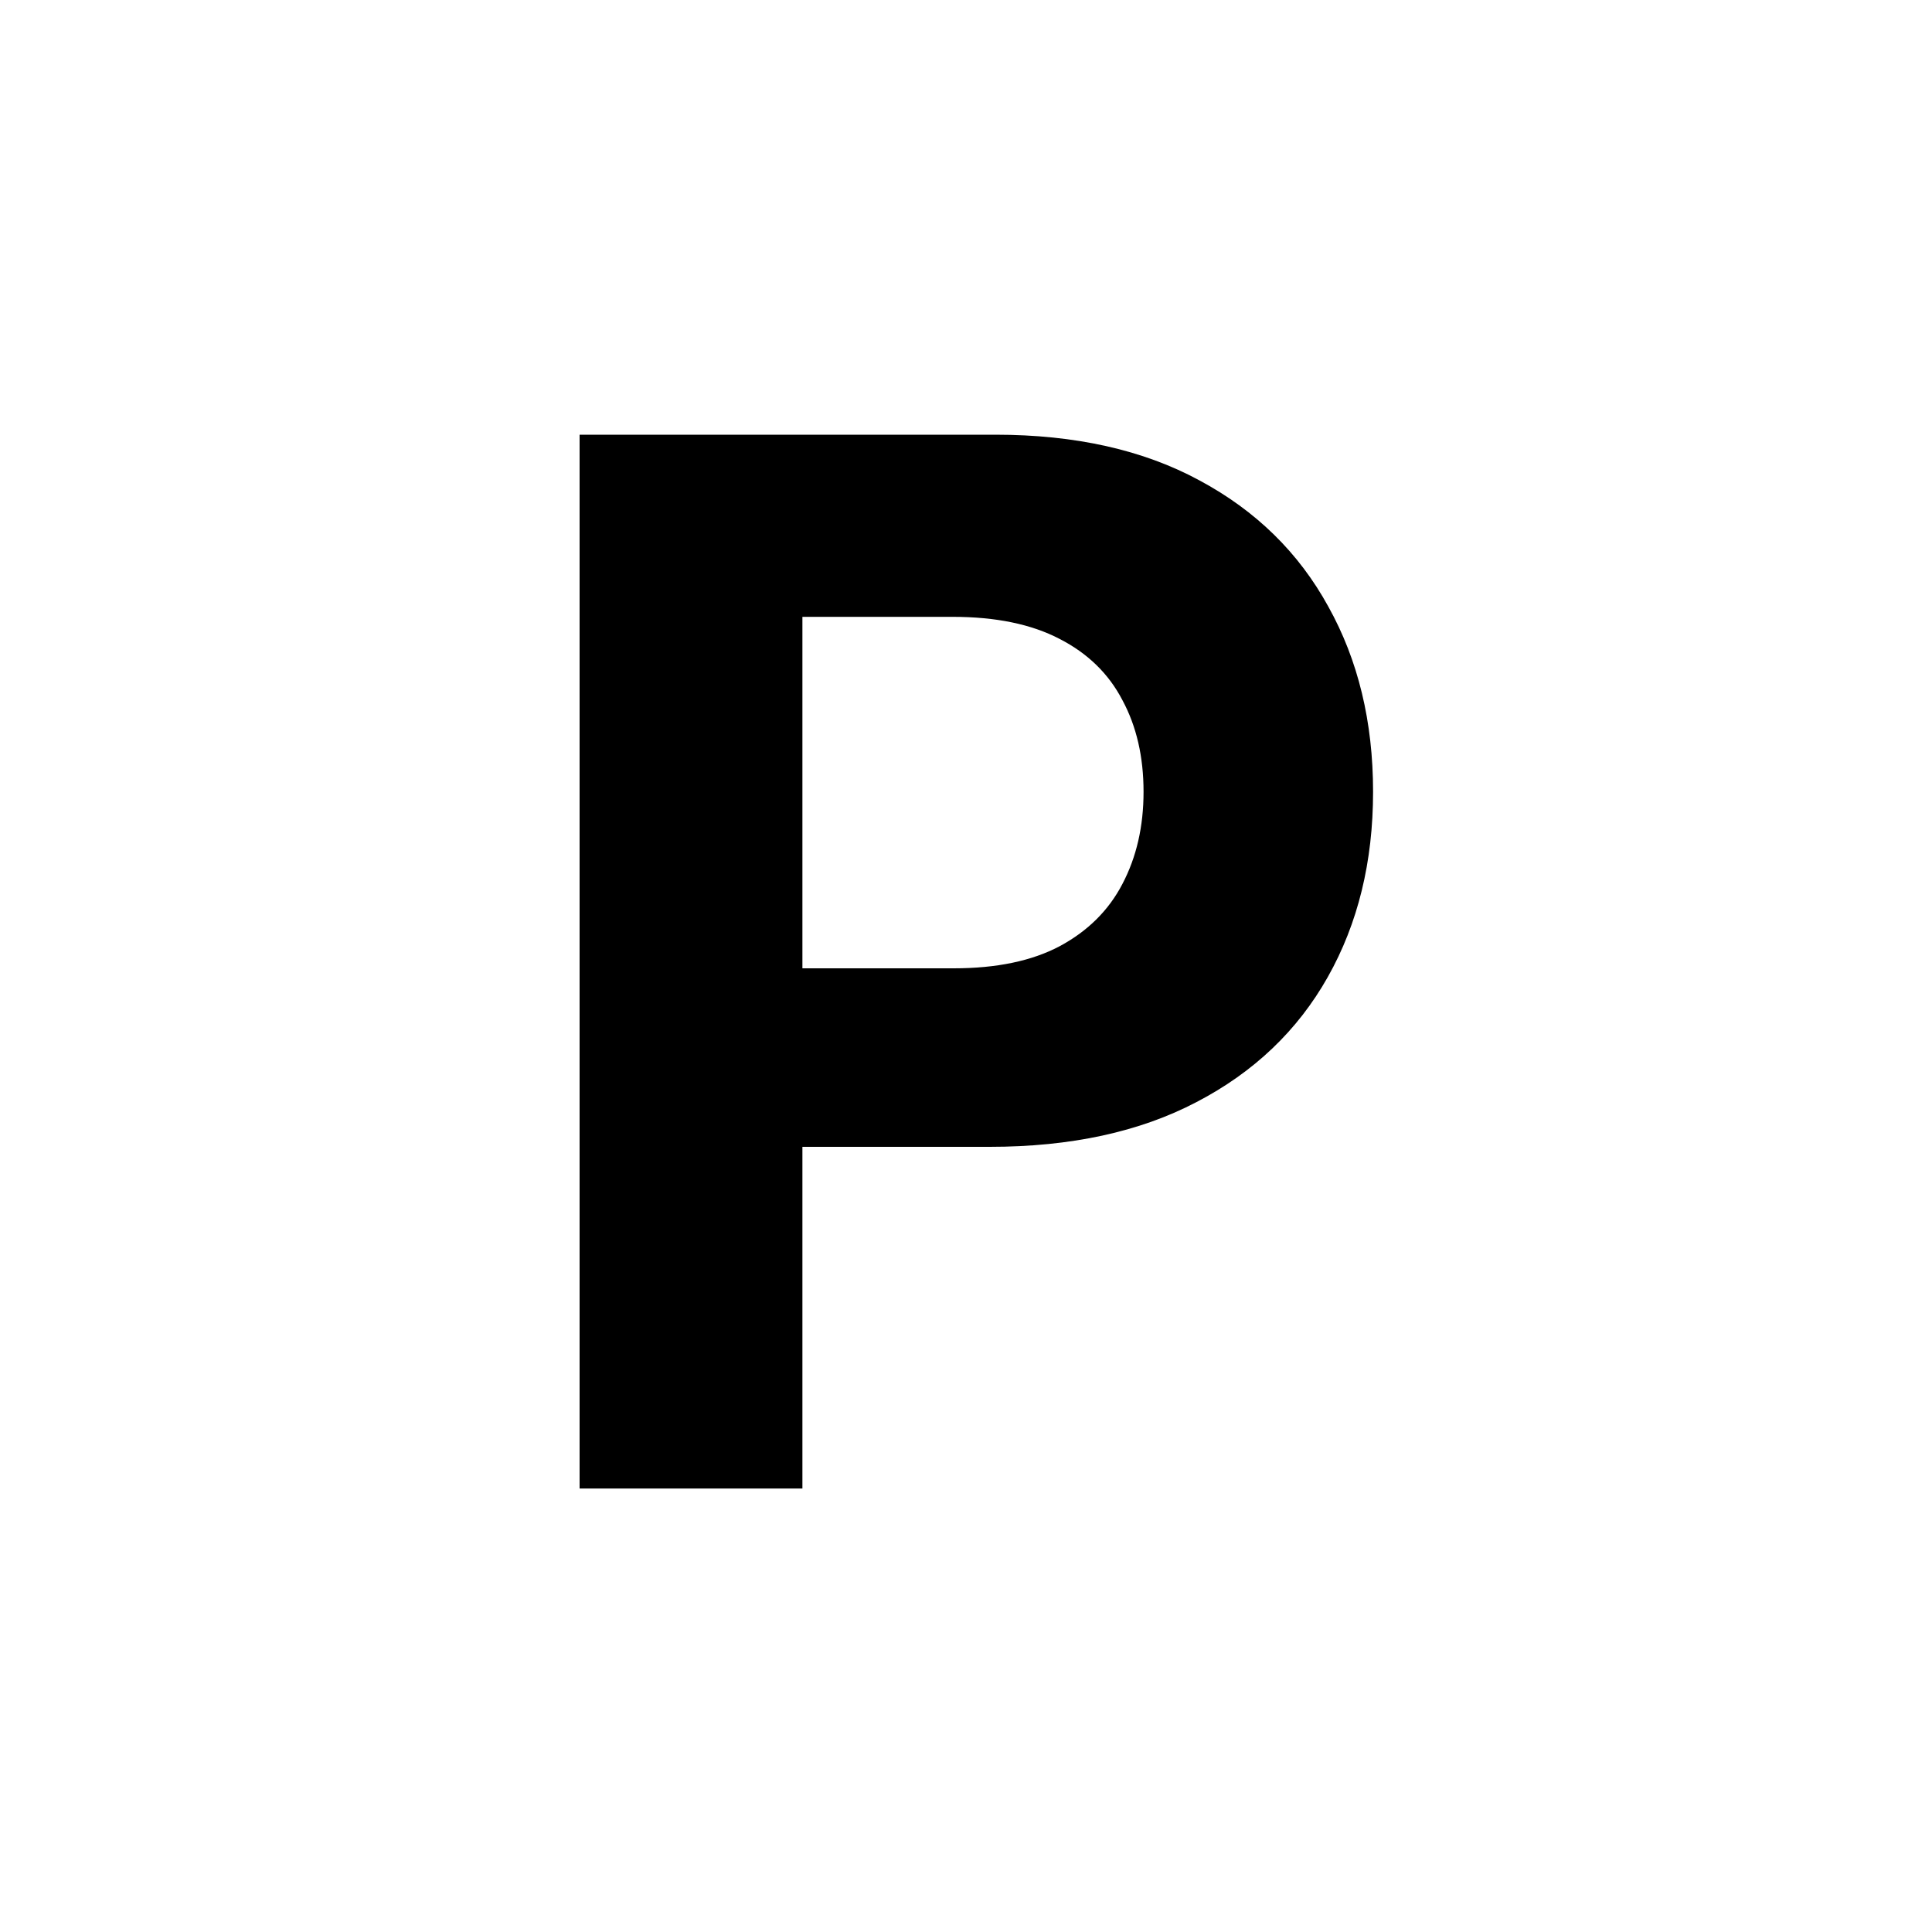
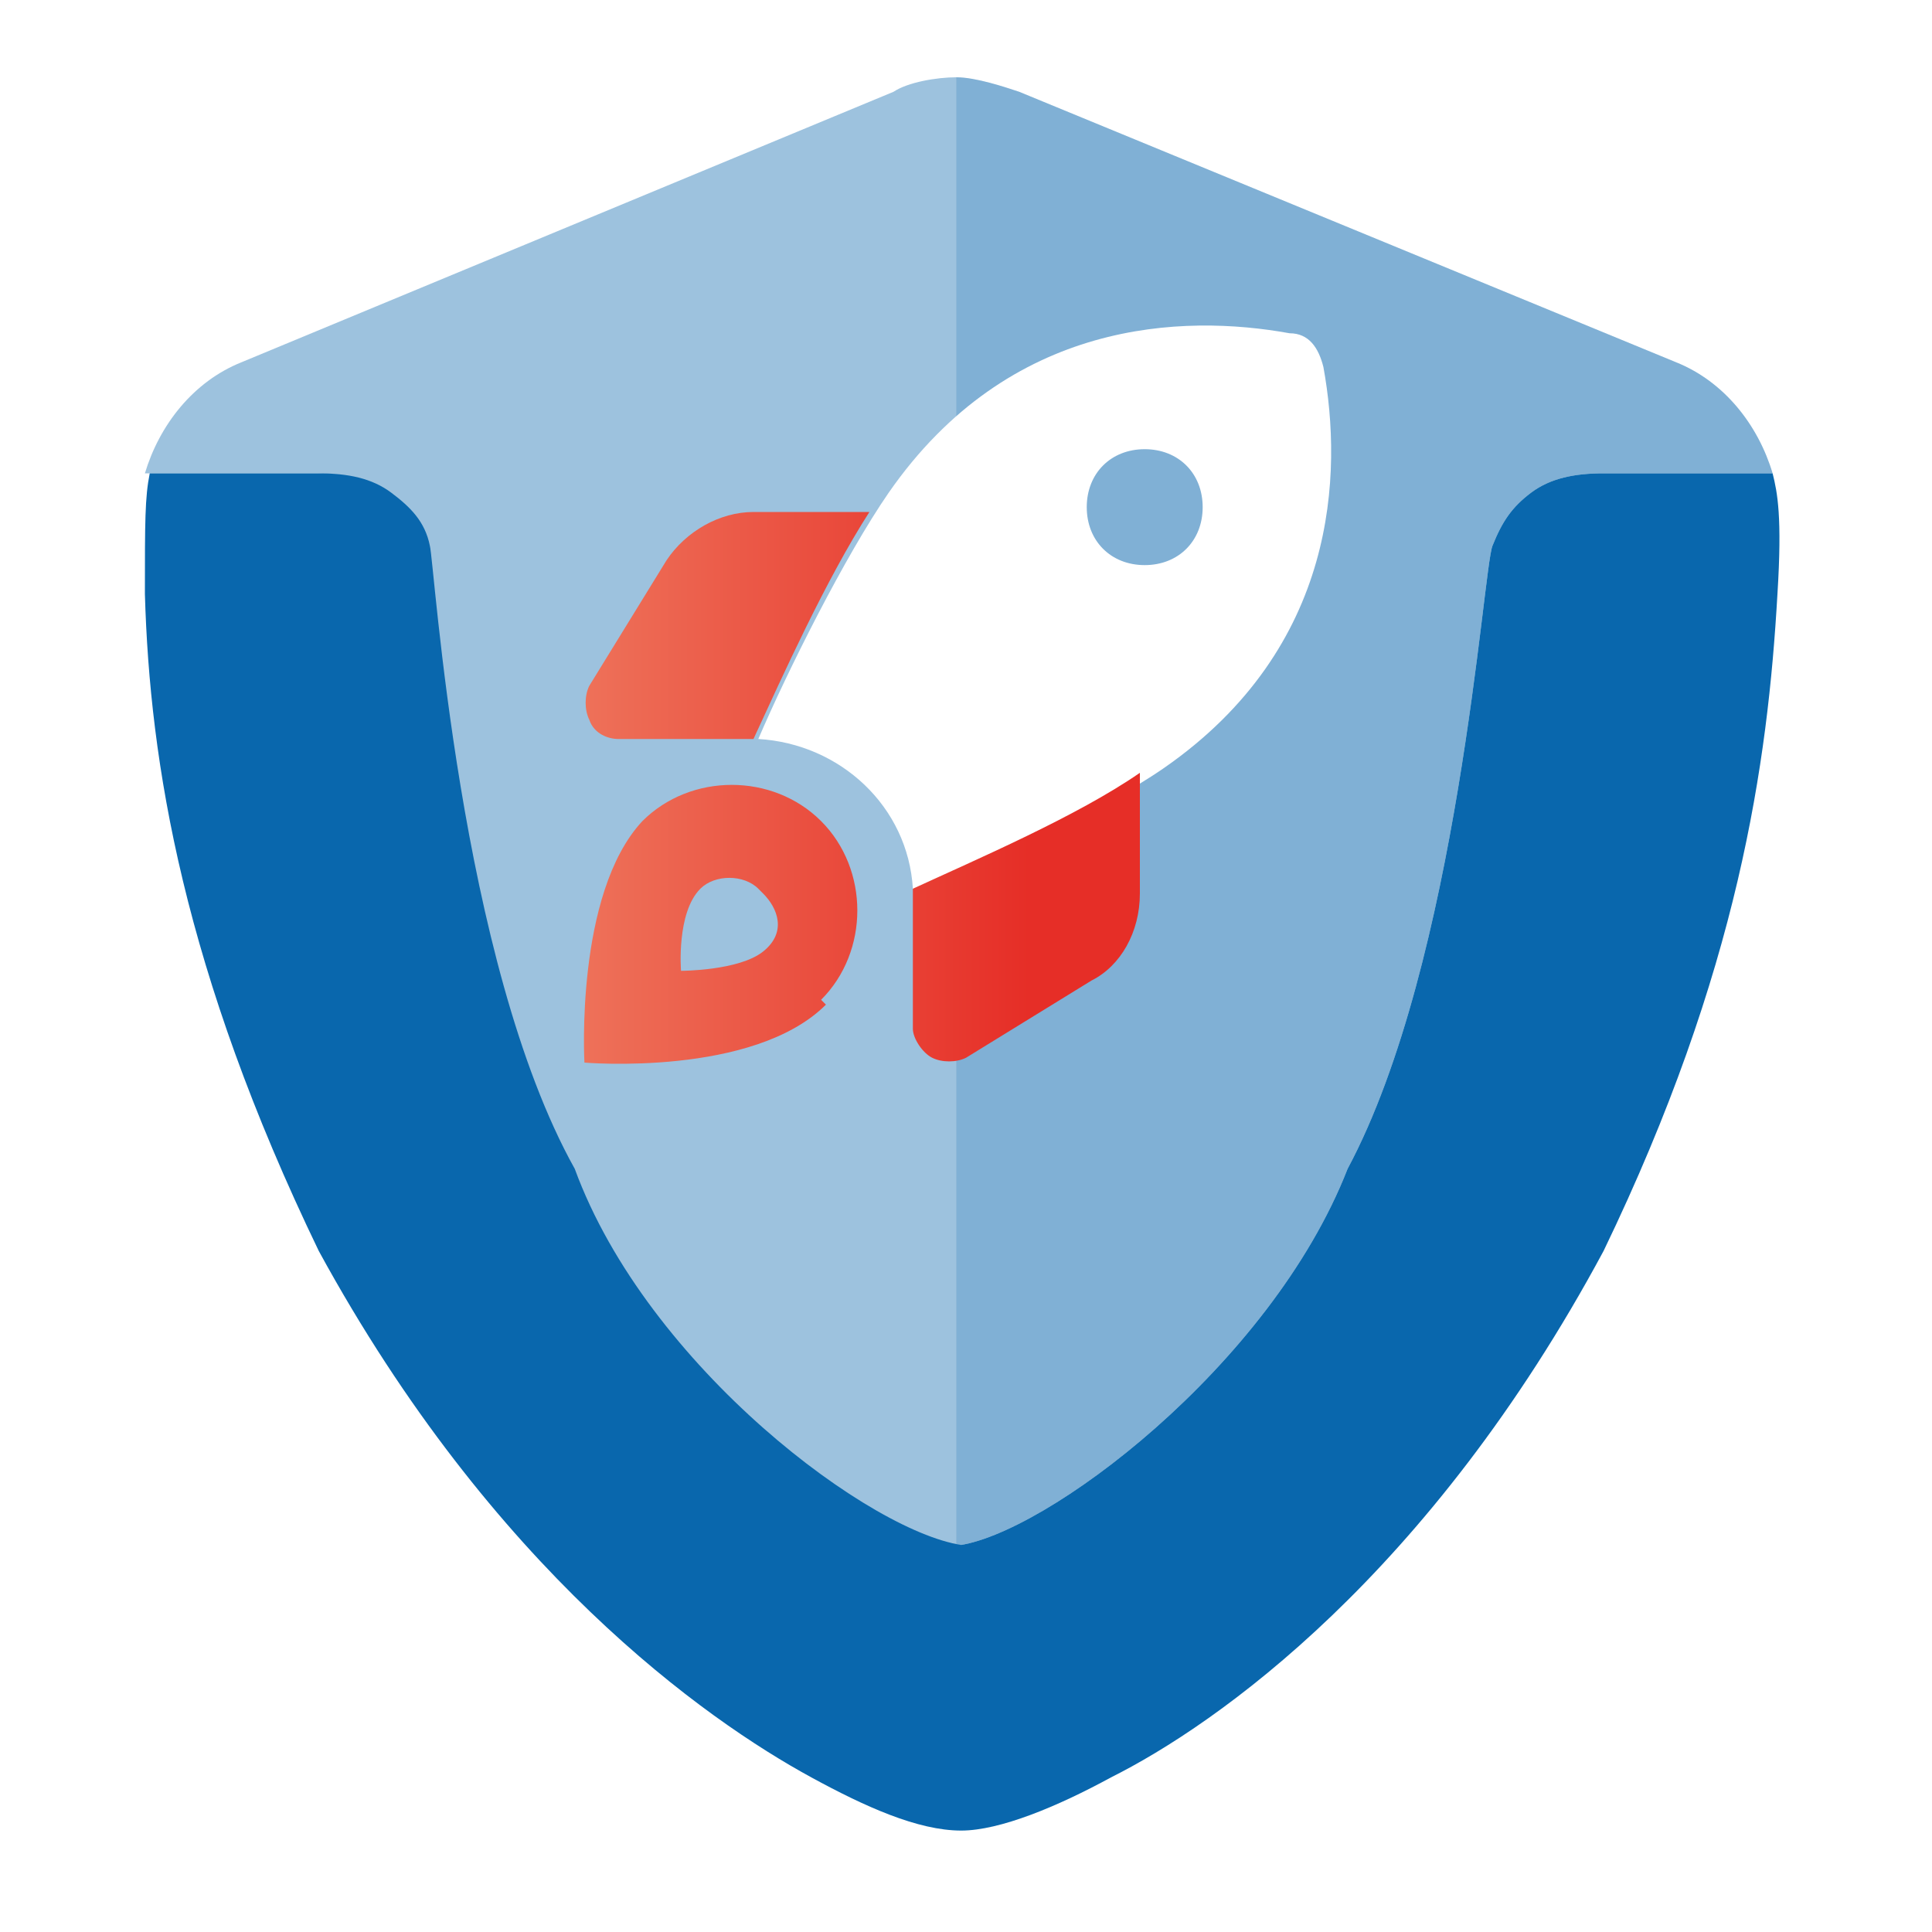
- <svg xmlns="http://www.w3.org/2000/svg" width="40" height="40" viewBox="0 0 40 40" fill="none">
-   <rect width="40" height="40" fill="white" />
-   <path d="M12 30.818V9H20.608C22.263 9 23.673 9.316 24.837 9.948C26.002 10.573 26.89 11.443 27.501 12.558C28.119 13.666 28.428 14.945 28.428 16.393C28.428 17.842 28.115 19.121 27.49 20.229C26.865 21.337 25.959 22.2 24.773 22.817C23.595 23.435 22.167 23.744 20.491 23.744H15.004V20.048H19.745C20.633 20.048 21.364 19.895 21.94 19.59C22.522 19.277 22.955 18.847 23.239 18.3C23.53 17.746 23.676 17.111 23.676 16.393C23.676 15.669 23.53 15.037 23.239 14.497C22.955 13.95 22.522 13.528 21.94 13.229C21.357 12.924 20.619 12.771 19.724 12.771H16.613V30.818H12Z" fill="black" />
+ <svg xmlns="http://www.w3.org/2000/svg" id="Ebene_1" version="1.1" viewBox="0 0 40 40">
+   <defs>
+     <style>
+       .st0 {
+         fill: url(#Unbenannter_Verlauf_3);
+       }
+ 
+       .st1 {
+         opacity: .2;
+       }
+ 
+       .st1, .st2 {
+         isolation: isolate;
+       }
+ 
+       .st1, .st2, .st3 {
+         fill: #0967ad;
+       }
+ 
+       .st2 {
+         opacity: .4;
+       }
+ 
+       .st4 {
+         fill: #fff;
+       }
+     </style>
+     <linearGradient id="Unbenannter_Verlauf_3" data-name="Unbenannter Verlauf 3" x1="12.1" y1="25.7" x2="23.6" y2="25.7" gradientTransform="translate(0 42) scale(1 -1)" gradientUnits="userSpaceOnUse">
+       <stop offset="0" stop-color="#ee7159" />
+       <stop offset=".8" stop-color="#e62e27" />
+     </linearGradient>
+   </defs>
+   <rect class="st4" width="40" height="40" />
+   <g id="m">
+     <g id="g">
+       <g id="i">
+         <path id="j" class="st2" d="M19.8,32s0,0,0,0c1.8-.2,6.5-3.7,8.1-7.8,2.3-4.3,2.8-12.4,3-12.9s.4-.8.8-1.1c.4-.3.9-.4,1.5-.4h3.5s0,0,0,0c-.3-1-1-1.9-2-2.3L21.1,1.9c-.3-.1-.9-.3-1.3-.3h0c-.4,0-1,.1-1.3.3L5,7.5c-1,.4-1.7,1.3-2,2.3h0s3.5,0,3.5,0c.6,0,1.1.1,1.5.4.4.3.7.6.8,1.1.1.4.6,8.6,3,12.9,1.5,4.1,6.2,7.6,8.1,7.8h0,0Z" />
+         <path id="k" class="st1" d="M27.9,24.2c2.3-4.3,2.8-12.4,3-12.9s.4-.8.8-1.1c.4-.3.9-.4,1.5-.4h3.5s0,0,0,0c-.3-1-1-1.9-2-2.3L21.1,1.9c-.3-.1-.9-.3-1.3-.3v30.4s0,0,0,0c1.8-.2,6.5-3.7,8.1-7.8Z" />
+         <path id="l" class="st3" d="M19.8,32c1.8-.2,6.5-3.7,8.1-7.8,2.3-4.3,2.8-12.4,3-12.9s.4-.8.8-1.1c.4-.3.9-.4,1.5-.4h3.5c.1.4.2.9.1,2.5h0c-.2,3.5-.8,7.8-3.6,13.6-3.6,6.7-8,9.8-10.2,10.9-1.1.6-2.3,1.1-3.1,1.1h0c-.9,0-2-.5-3.1-1.1-2.2-1.2-6.6-4.3-10.2-10.9-2.8-5.8-3.5-10.1-3.6-13.6,0-1.5,0-2,.1-2.5h3.5c.6,0,1.1.1,1.5.4.4.3.7.6.8,1.1.1.4.6,8.6,3,12.9,1.5,4.1,6.2,7.6,8.1,7.8h0s0,0,0,0Z" />
+       </g>
+     </g>
+     <path class="st4" d="M18.9,18.4c-.1-1.7-1.5-3-3.2-3.1.6-1.4,1.8-3.8,2.7-5.1,2.5-3.6,6.1-3.7,8.3-3.3.4,0,.6.3.7.7.4,2.2.3,5.8-3.3,8.3-1.3.9-3.7,2-5.1,2.6h0ZM23.7,9.3c-.7,0-1.2.5-1.2,1.2s.5,1.2,1.2,1.2,1.2-.5,1.2-1.2-.5-1.2-1.2-1.2Z" />
+     <path class="st0" d="M12.8,15.3c-.2,0-.5-.1-.6-.4-.1-.2-.1-.5,0-.7l1.6-2.6c.4-.6,1.1-1,1.8-1h2.4c-.9,1.4-1.8,3.4-2.4,4.7h-2.9ZM23.6,18.5c0,.8-.4,1.5-1,1.8l-2.6,1.6c-.2.1-.5.1-.7,0-.2-.1-.4-.4-.4-.6v-2.9c1.3-.6,3.4-1.5,4.7-2.4v2.4h0ZM17.1,20.8c-1.5,1.5-5,1.2-5,1.2,0,0-.2-3.5,1.2-5,1-1,2.7-1,3.7,0s1,2.7,0,3.7h0ZM15.7,18.4c-.3-.3-.9-.3-1.2,0-.5.5-.4,1.7-.4,1.7,0,0,1.2,0,1.7-.4s.3-.9,0-1.2h0Z" />
+   </g>
</svg>
